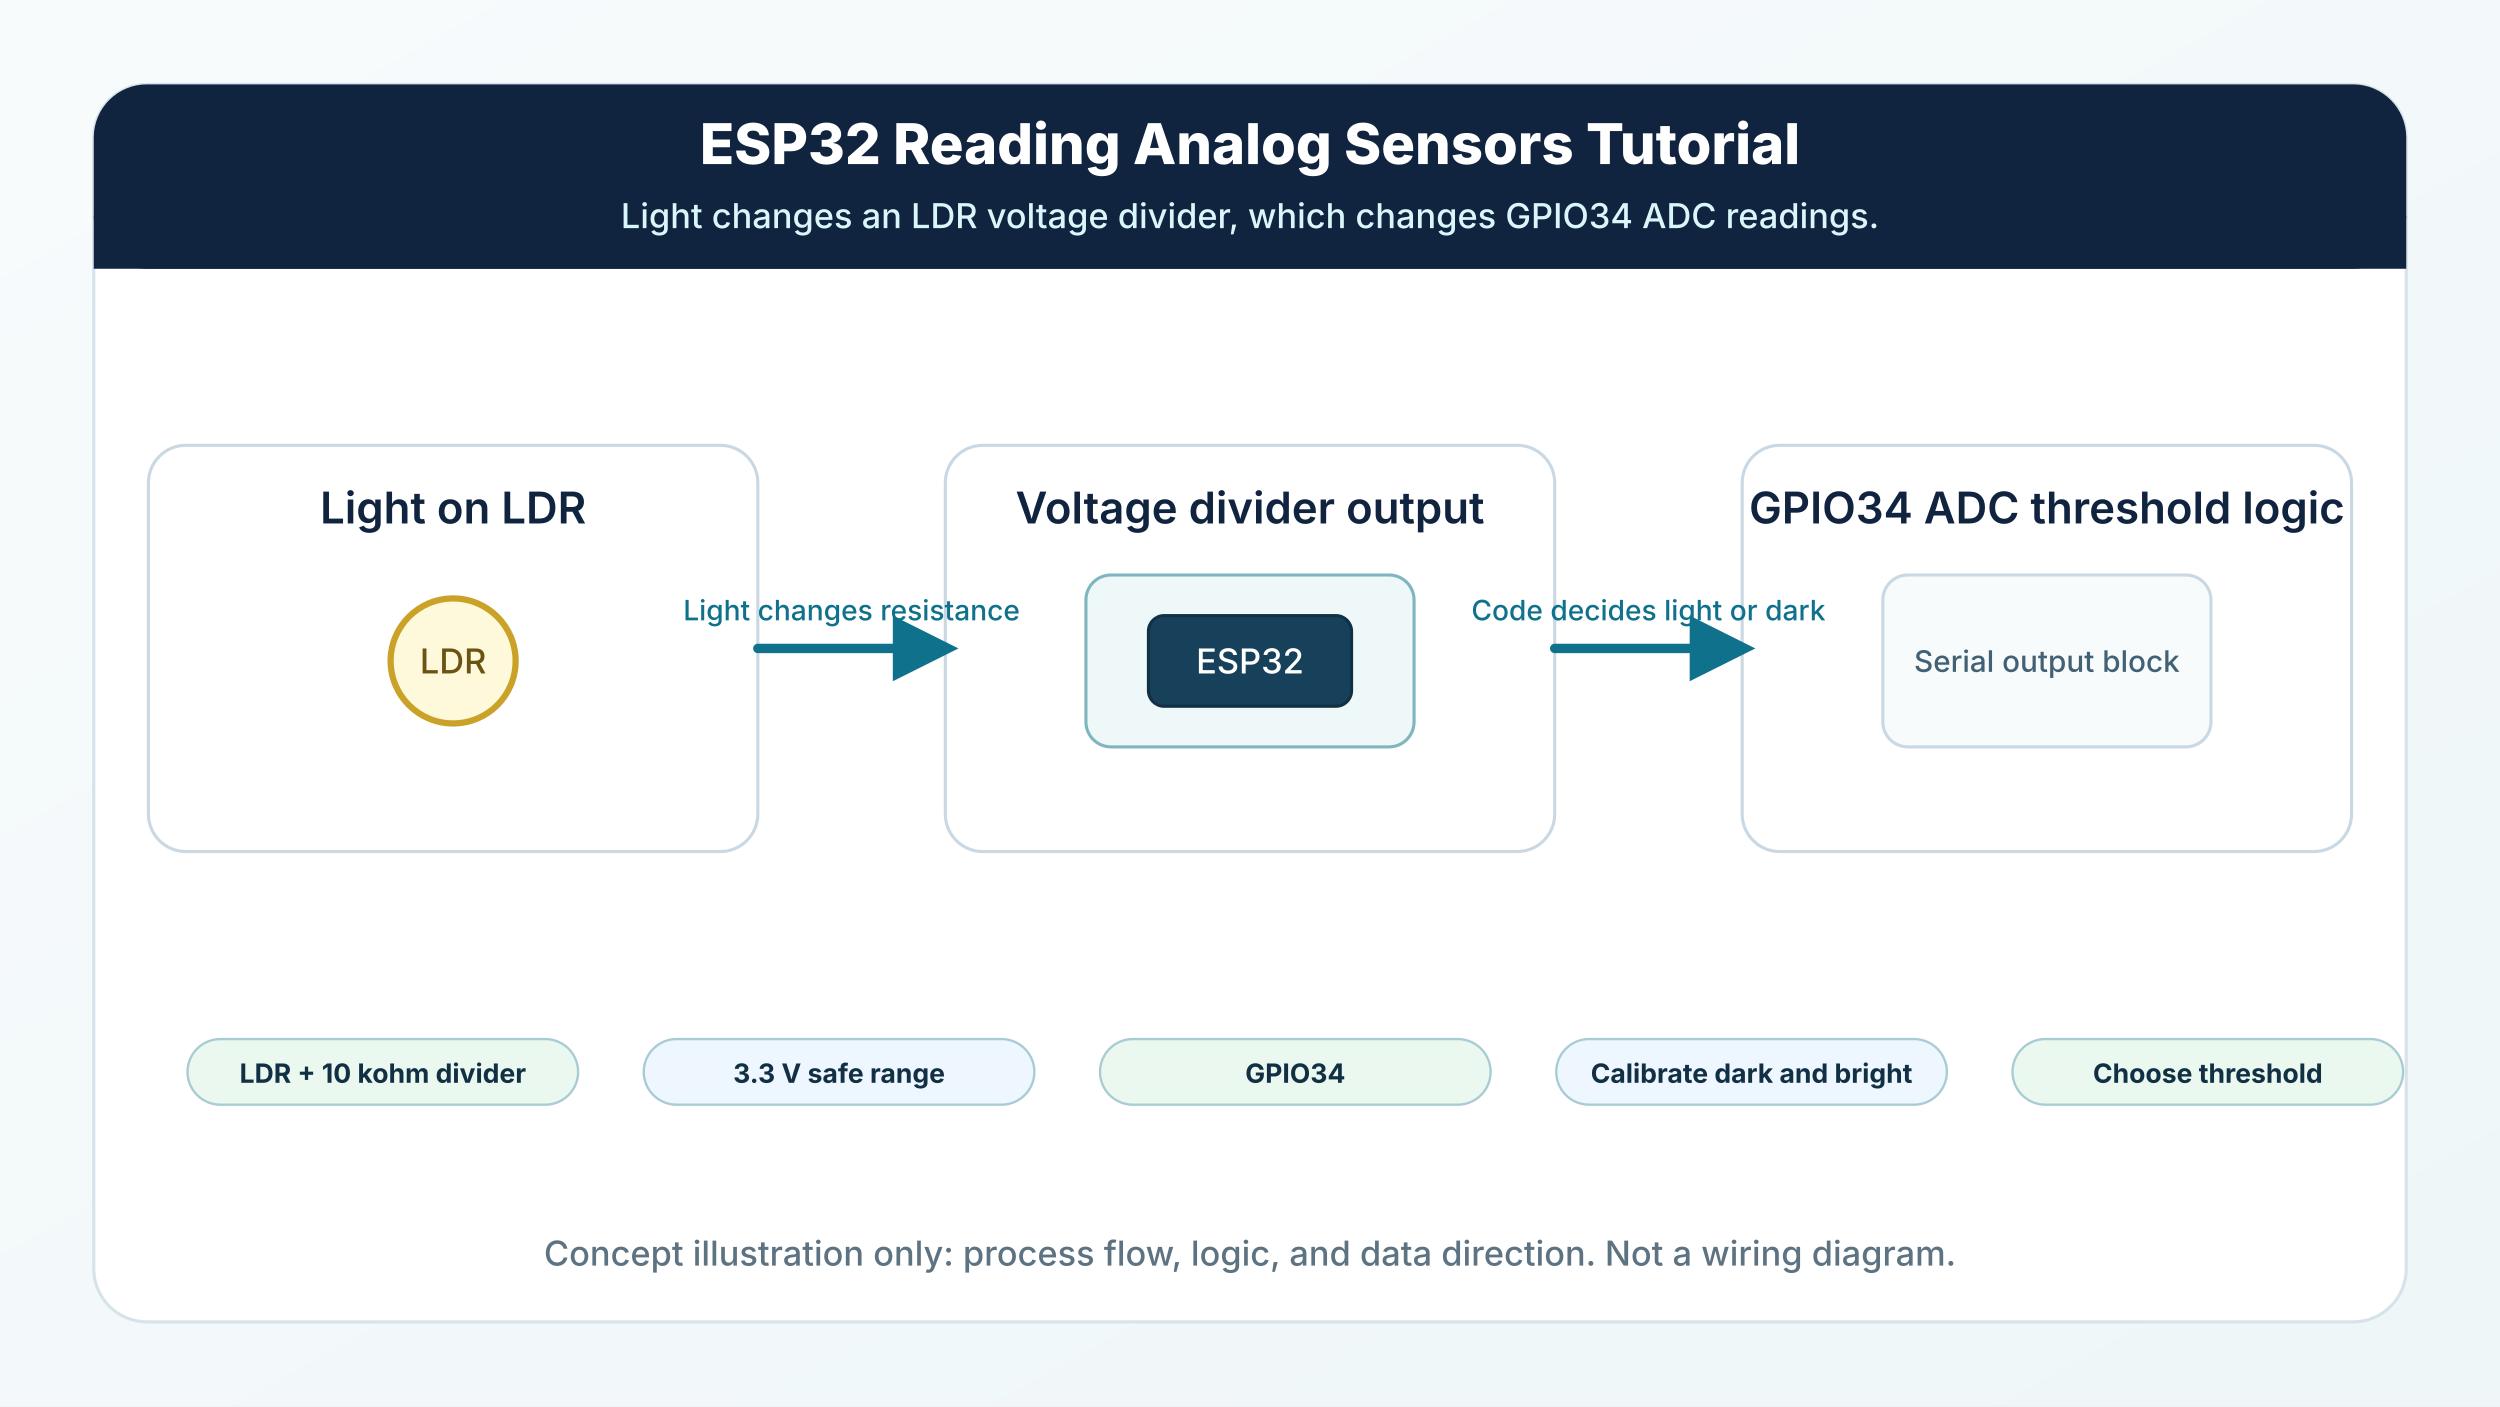
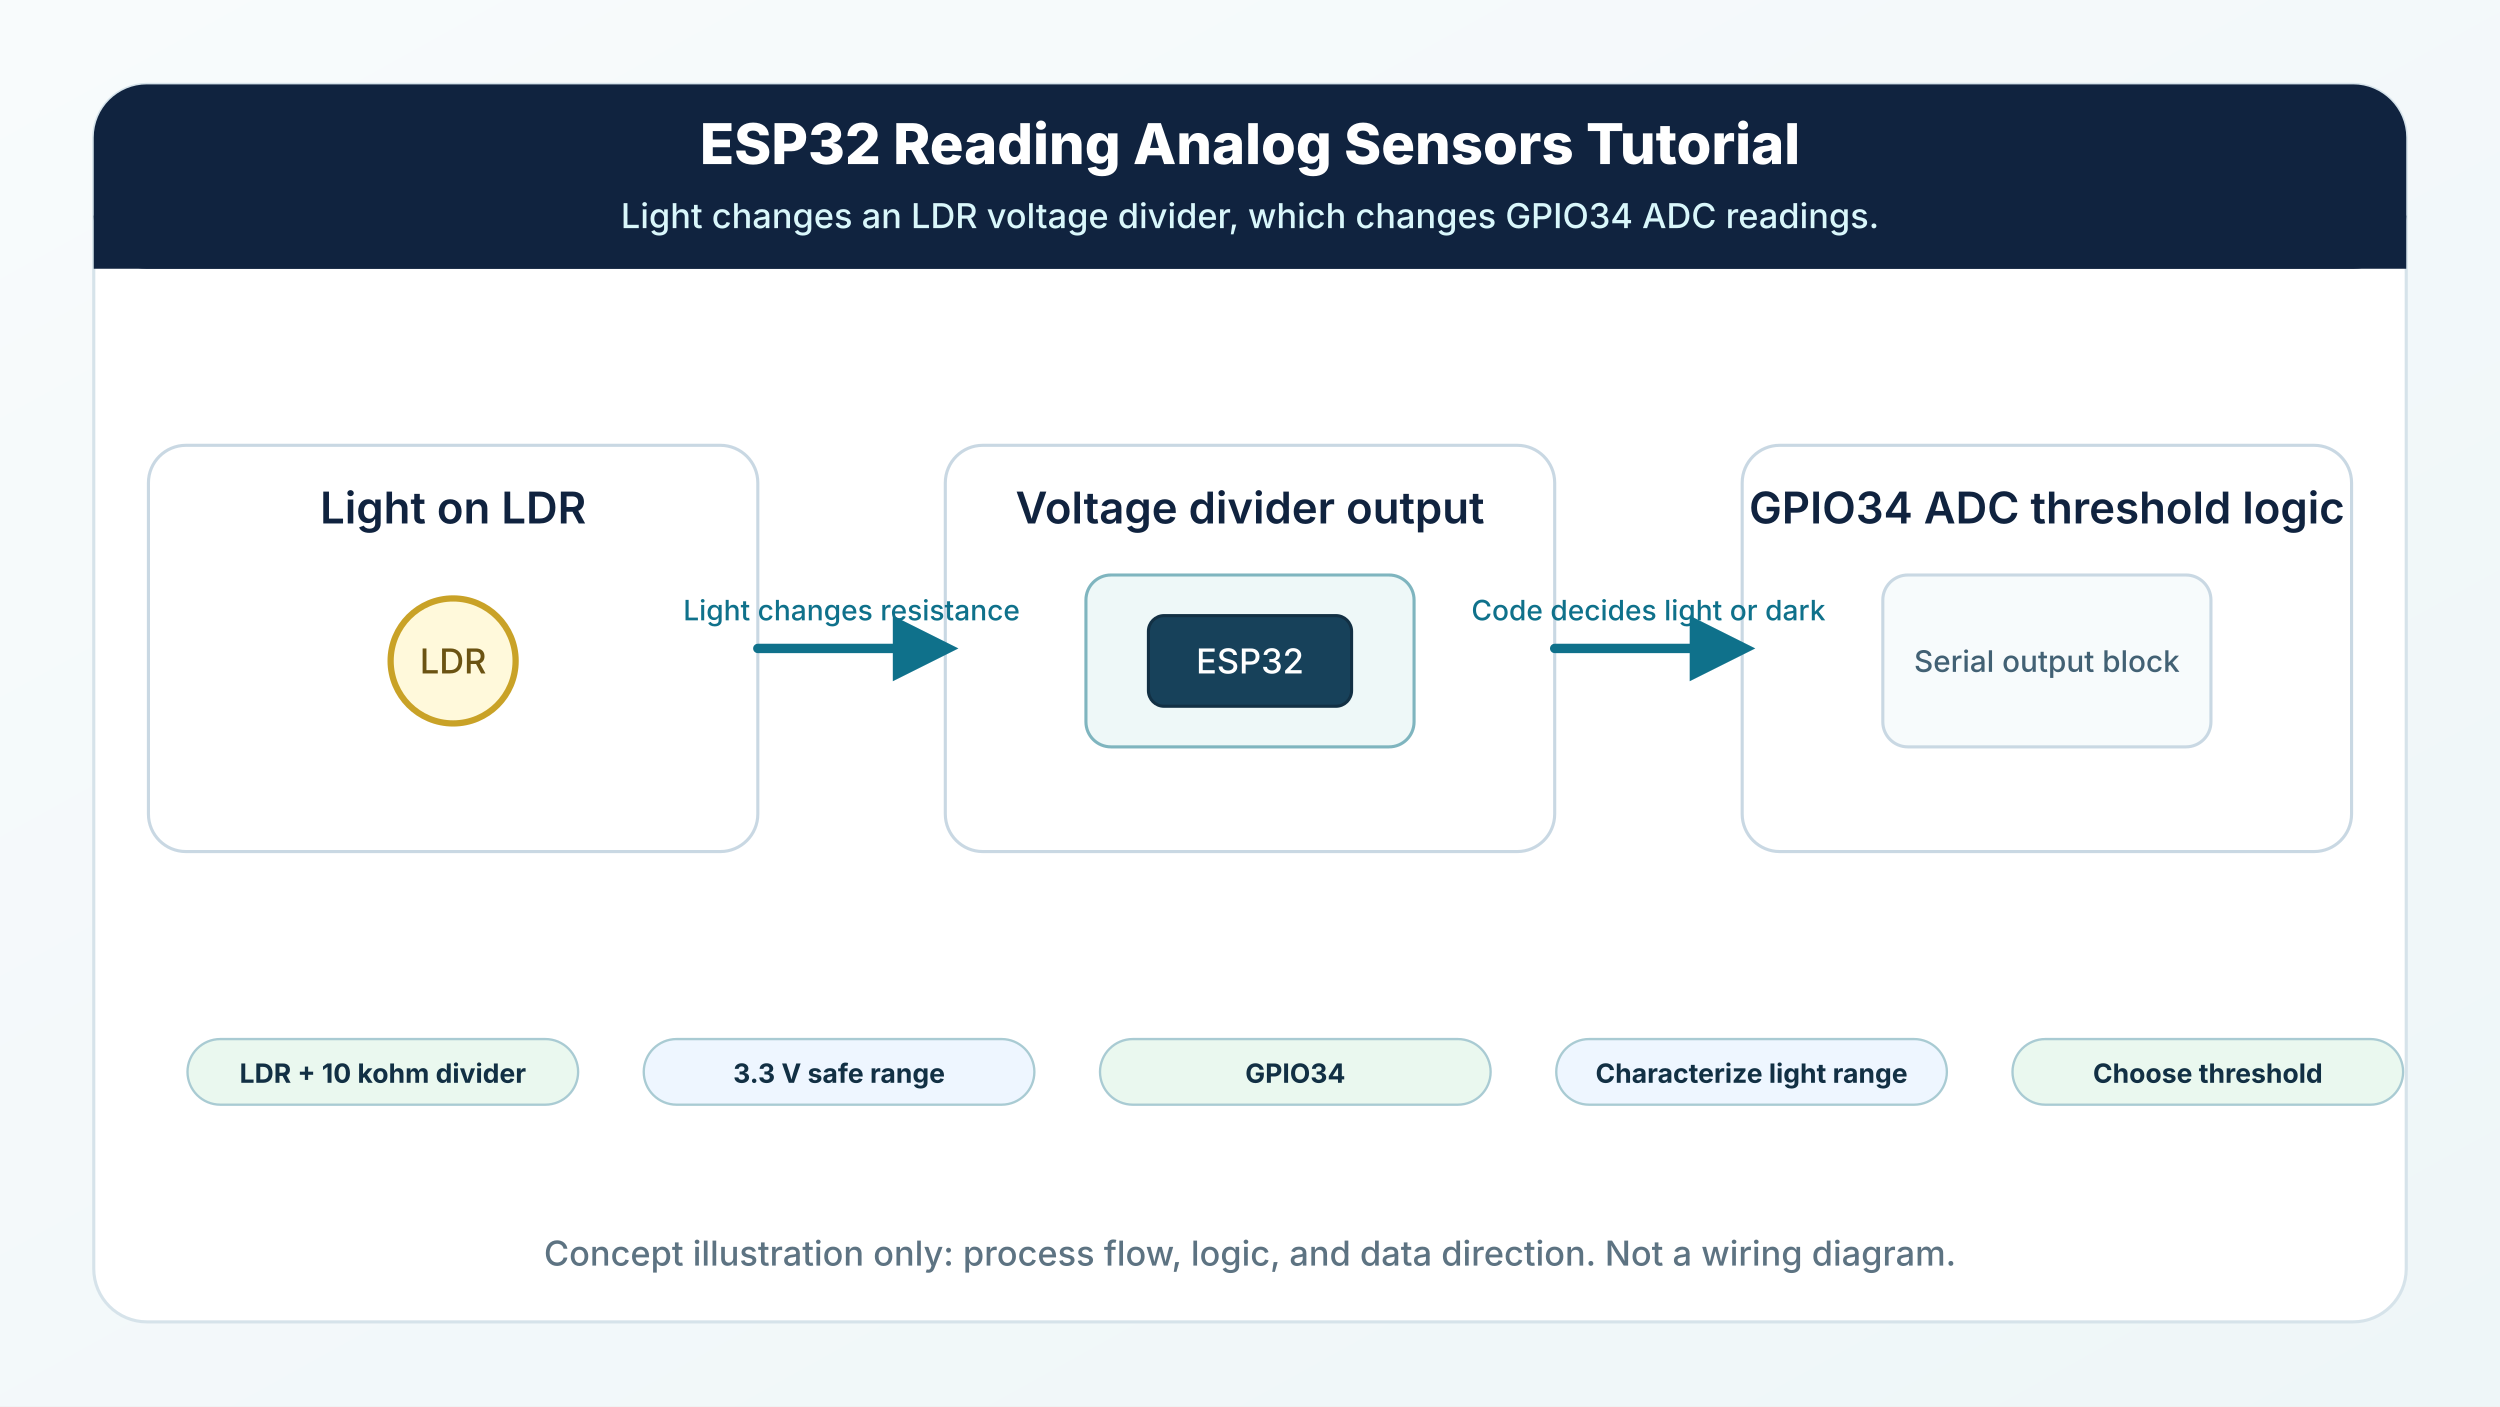
<svg xmlns="http://www.w3.org/2000/svg" width="1600" height="900" viewBox="0 0 1600 900" role="img" aria-labelledby="title desc">
  <defs>
    <marker id="arrow" viewBox="0 0 10 10" refX="8" refY="5" markerWidth="7" markerHeight="7" orient="auto-start-reverse">
      <path d="M 0 0 L 10 5 L 0 10 z" fill="#0f718b" />
    </marker>
    <linearGradient id="bg" x1="0" x2="1" y1="0" y2="1">
      <stop offset="0" stop-color="#f8fbfc" />
      <stop offset="1" stop-color="#eef6f8" />
    </linearGradient>
  </defs>
  <rect width="1600" height="900" fill="url(#bg)" />
  <rect x="60" y="54" width="1480" height="792" rx="34" fill="#ffffff" stroke="#d6e3ea" stroke-width="2" />
  <rect x="60" y="54" width="1480" height="118" rx="34" fill="#10233f" />
  <path d="M60 138 H1540 V172 H60 Z" fill="#10233f" />
  <text x="800" y="105" text-anchor="middle" font-family="Inter,Segoe UI,Arial,sans-serif" font-size="36" font-weight="800" fill="#ffffff">ESP32 Reading Analog Sensors Tutorial</text>
  <text x="800" y="146" text-anchor="middle" font-family="Inter,Segoe UI,Arial,sans-serif" font-size="22" font-weight="500" fill="#d9f7fb">Light changes an LDR voltage divider, which changes GPIO34 ADC readings.</text>
  <g>
    <rect x="95" y="285" width="390" height="260" rx="24" fill="#ffffff" stroke="#c9d8e3" stroke-width="2" />
    <text x="290" y="335" text-anchor="middle" font-family="Inter,Segoe UI,Arial,sans-serif" font-size="28" font-weight="600" fill="#10233f">Light on LDR</text>
    <g>
      <circle cx="290" cy="423" r="40" fill="#fff9db" stroke="#c9a227" stroke-width="4" />
      <text x="290" y="431" text-anchor="middle" font-family="Inter,Segoe UI,Arial,sans-serif" font-size="22" font-weight="500" fill="#6b5312">LDR</text>
    </g>
    <rect x="605" y="285" width="390" height="260" rx="24" fill="#ffffff" stroke="#c9d8e3" stroke-width="2" />
    <text x="800" y="335" text-anchor="middle" font-family="Inter,Segoe UI,Arial,sans-serif" font-size="28" font-weight="600" fill="#10233f">Voltage divider output</text>
    <g>
      <rect x="695" y="368" width="210" height="110" rx="16" fill="#eef8f8" stroke="#7fb5bf" stroke-width="2" />
      <rect x="735" y="394" width="130" height="58" rx="10" fill="#17415a" stroke="#123044" stroke-width="2" />
      <text x="800" y="431" text-anchor="middle" font-family="Inter,Segoe UI,Arial,sans-serif" font-size="22" font-weight="500" fill="#ffffff">ESP32</text>
    </g>
    <rect x="1115" y="285" width="390" height="260" rx="24" fill="#ffffff" stroke="#c9d8e3" stroke-width="2" />
    <text x="1310" y="335" text-anchor="middle" font-family="Inter,Segoe UI,Arial,sans-serif" font-size="28" font-weight="600" fill="#10233f">GPIO34 ADC threshold logic</text>
    <g>
      <rect x="1205" y="368" width="210" height="110" rx="16" fill="#f7fbfc" stroke="#c9d8e3" stroke-width="2" />
      <text x="1310" y="430" text-anchor="middle" font-family="Inter,Segoe UI,Arial,sans-serif" font-size="19" font-weight="500" fill="#426174">Serial output block</text>
    </g>
    <path d="M 485 415 C 555 415, 535 415, 605 415" fill="none" stroke="#0f718b" stroke-width="6" stroke-linecap="round" marker-end="url(#arrow)" />
    <text x="545" y="397" text-anchor="middle" font-family="Inter,Segoe UI,Arial,sans-serif" font-size="18" font-weight="500" fill="#0f718b">Light changes resistance</text>
    <path d="M 995 415 C 1065 415, 1045 415, 1115 415" fill="none" stroke="#0f718b" stroke-width="6" stroke-linecap="round" marker-end="url(#arrow)" />
    <text x="1055" y="397" text-anchor="middle" font-family="Inter,Segoe UI,Arial,sans-serif" font-size="18" font-weight="500" fill="#0f718b">Code decides light or dark</text>
  </g>
  <g>
    <rect x="120" y="665" width="250" height="42" rx="21" fill="#eaf8ef" stroke="#a9cbd3" stroke-width="1.5" />
    <text x="245" y="693" text-anchor="middle" font-family="Inter,Segoe UI,Arial,sans-serif" font-size="17" font-weight="700" fill="#123044">LDR + 10 kohm divider</text>
  </g>
  <g>
    <rect x="412" y="665" width="250" height="42" rx="21" fill="#eef6ff" stroke="#a9cbd3" stroke-width="1.5" />
    <text x="537" y="693" text-anchor="middle" font-family="Inter,Segoe UI,Arial,sans-serif" font-size="17" font-weight="700" fill="#123044">3.3 V safe range</text>
  </g>
  <g>
    <rect x="704" y="665" width="250" height="42" rx="21" fill="#eaf8ef" stroke="#a9cbd3" stroke-width="1.5" />
    <text x="829" y="693" text-anchor="middle" font-family="Inter,Segoe UI,Arial,sans-serif" font-size="17" font-weight="700" fill="#123044">GPIO34</text>
  </g>
  <g>
    <rect x="996" y="665" width="250" height="42" rx="21" fill="#eef6ff" stroke="#a9cbd3" stroke-width="1.5" />
-     <text x="1121" y="693" text-anchor="middle" font-family="Inter,Segoe UI,Arial,sans-serif" font-size="17" font-weight="700" fill="#123044">Calibrate dark and bright</text>
+     <text x="1121" y="693" text-anchor="middle" font-family="Inter,Segoe UI,Arial,sans-serif" font-size="17" font-weight="700" fill="#123044">Characterize light range</text>
  </g>
  <g>
    <rect x="1288" y="665" width="250" height="42" rx="21" fill="#eaf8ef" stroke="#a9cbd3" stroke-width="1.5" />
    <text x="1413" y="693" text-anchor="middle" font-family="Inter,Segoe UI,Arial,sans-serif" font-size="17" font-weight="700" fill="#123044">Choose threshold</text>
  </g>
  <text x="800" y="810" text-anchor="middle" font-family="Inter,Segoe UI,Arial,sans-serif" font-size="22" font-weight="500" fill="#5d7382">Concept illustration only: process flow, logic, and data direction. Not a wiring diagram.</text>
</svg>
